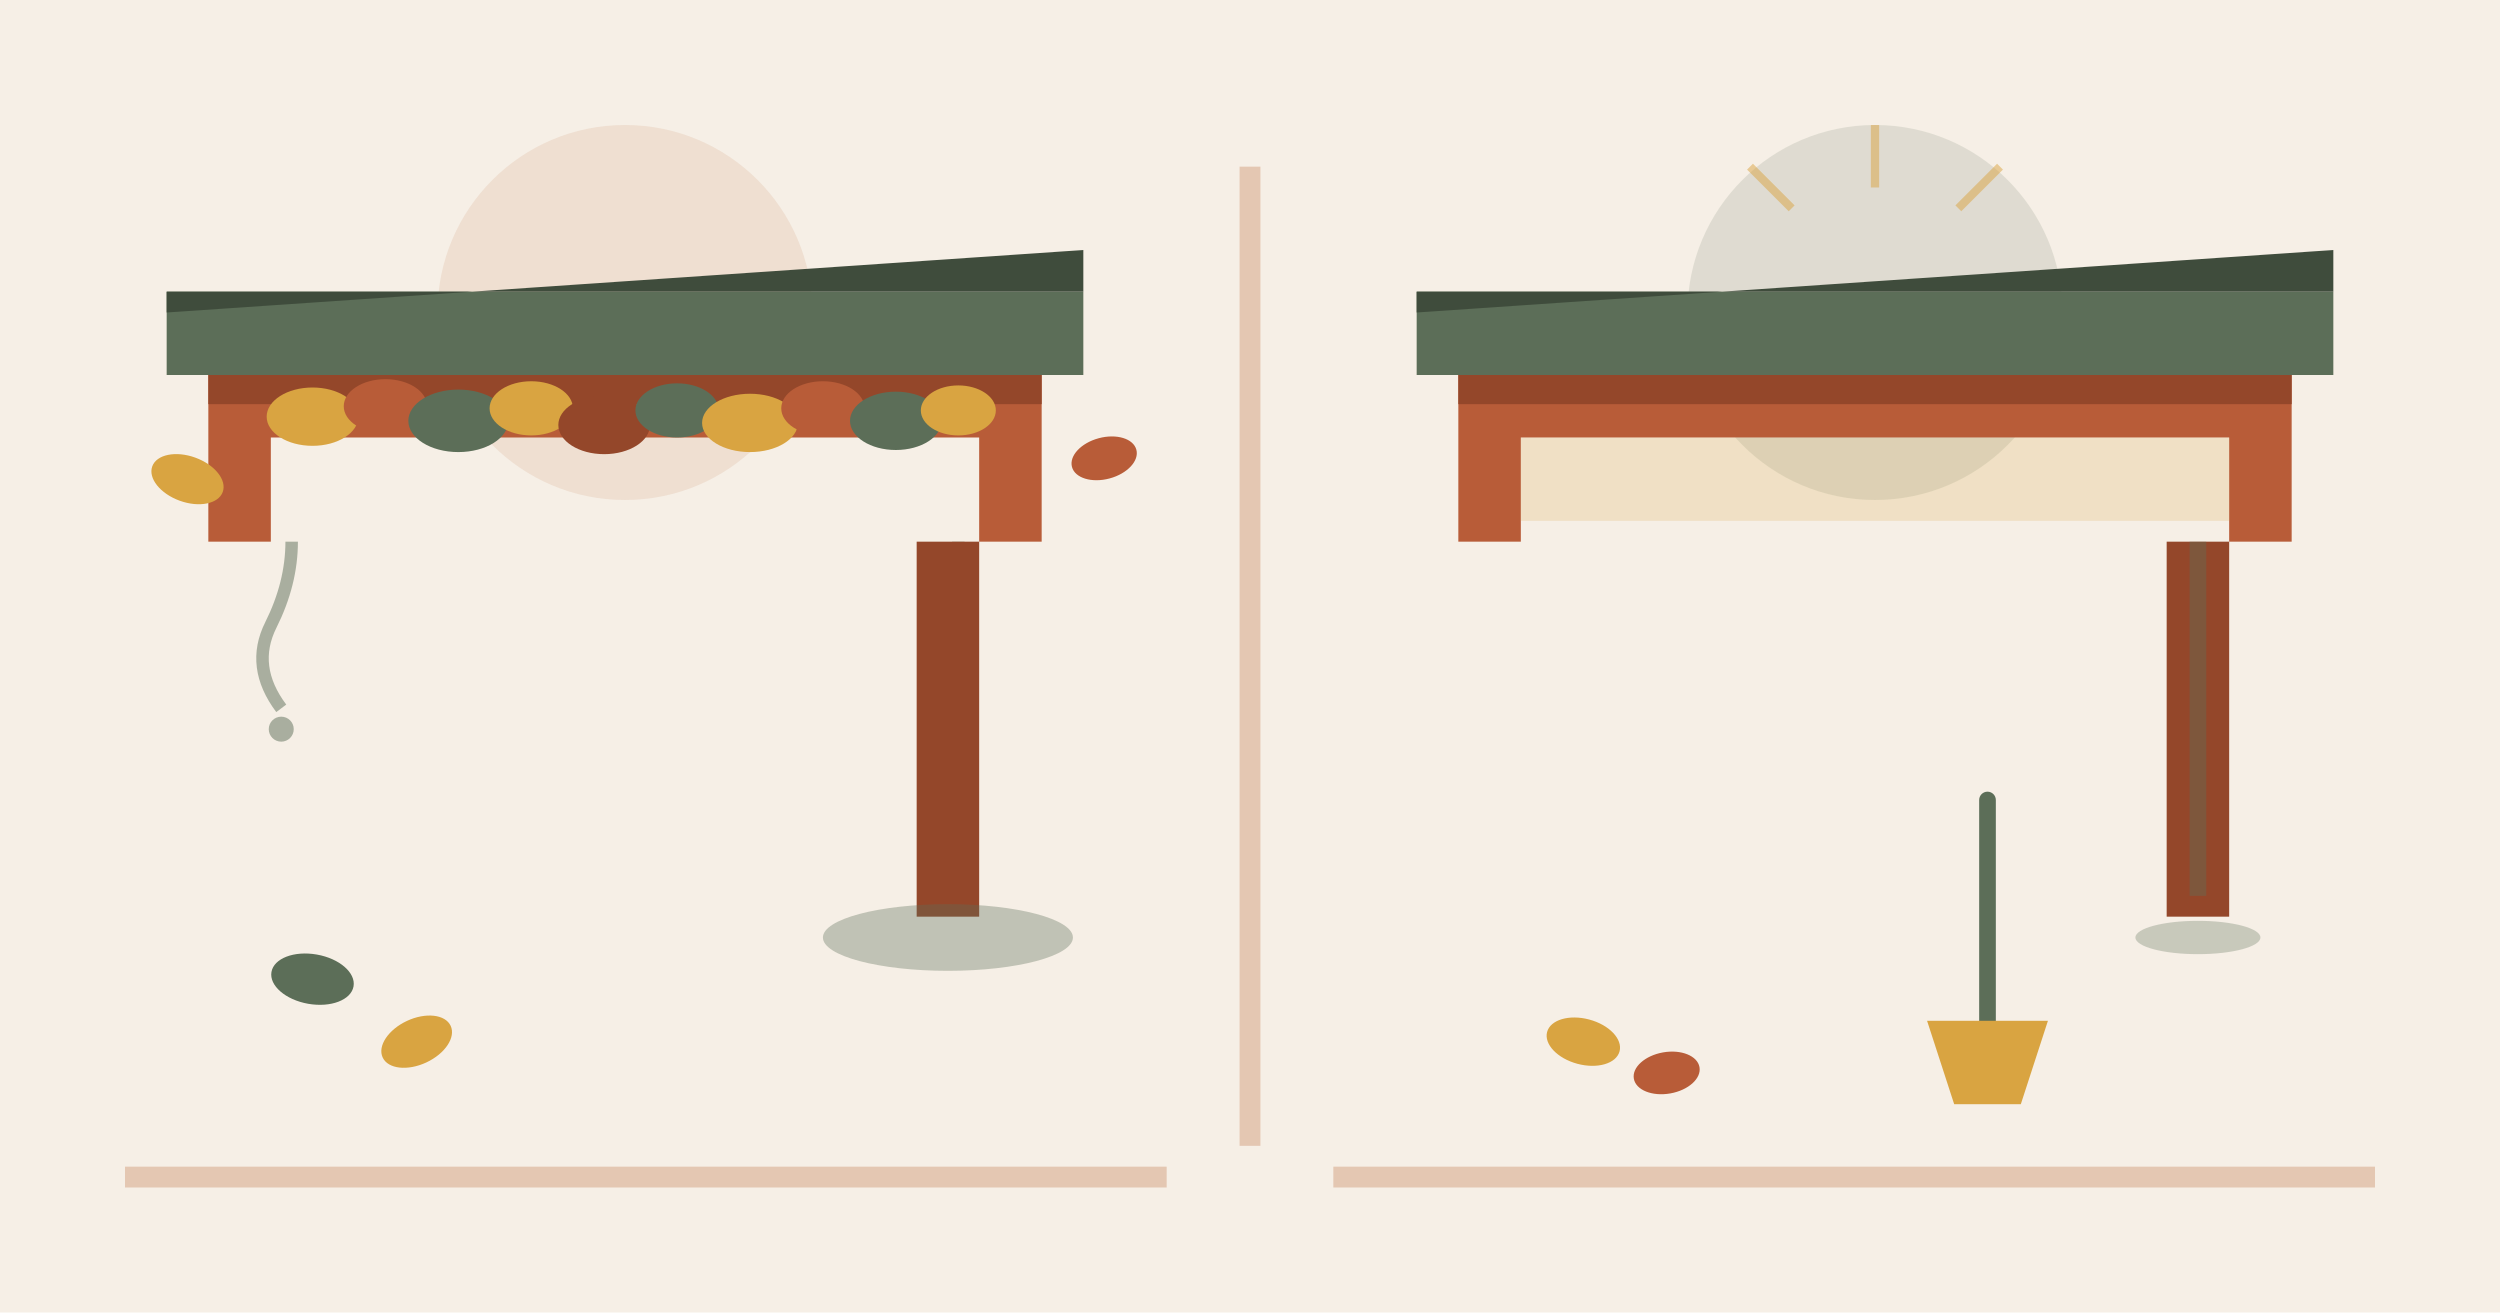
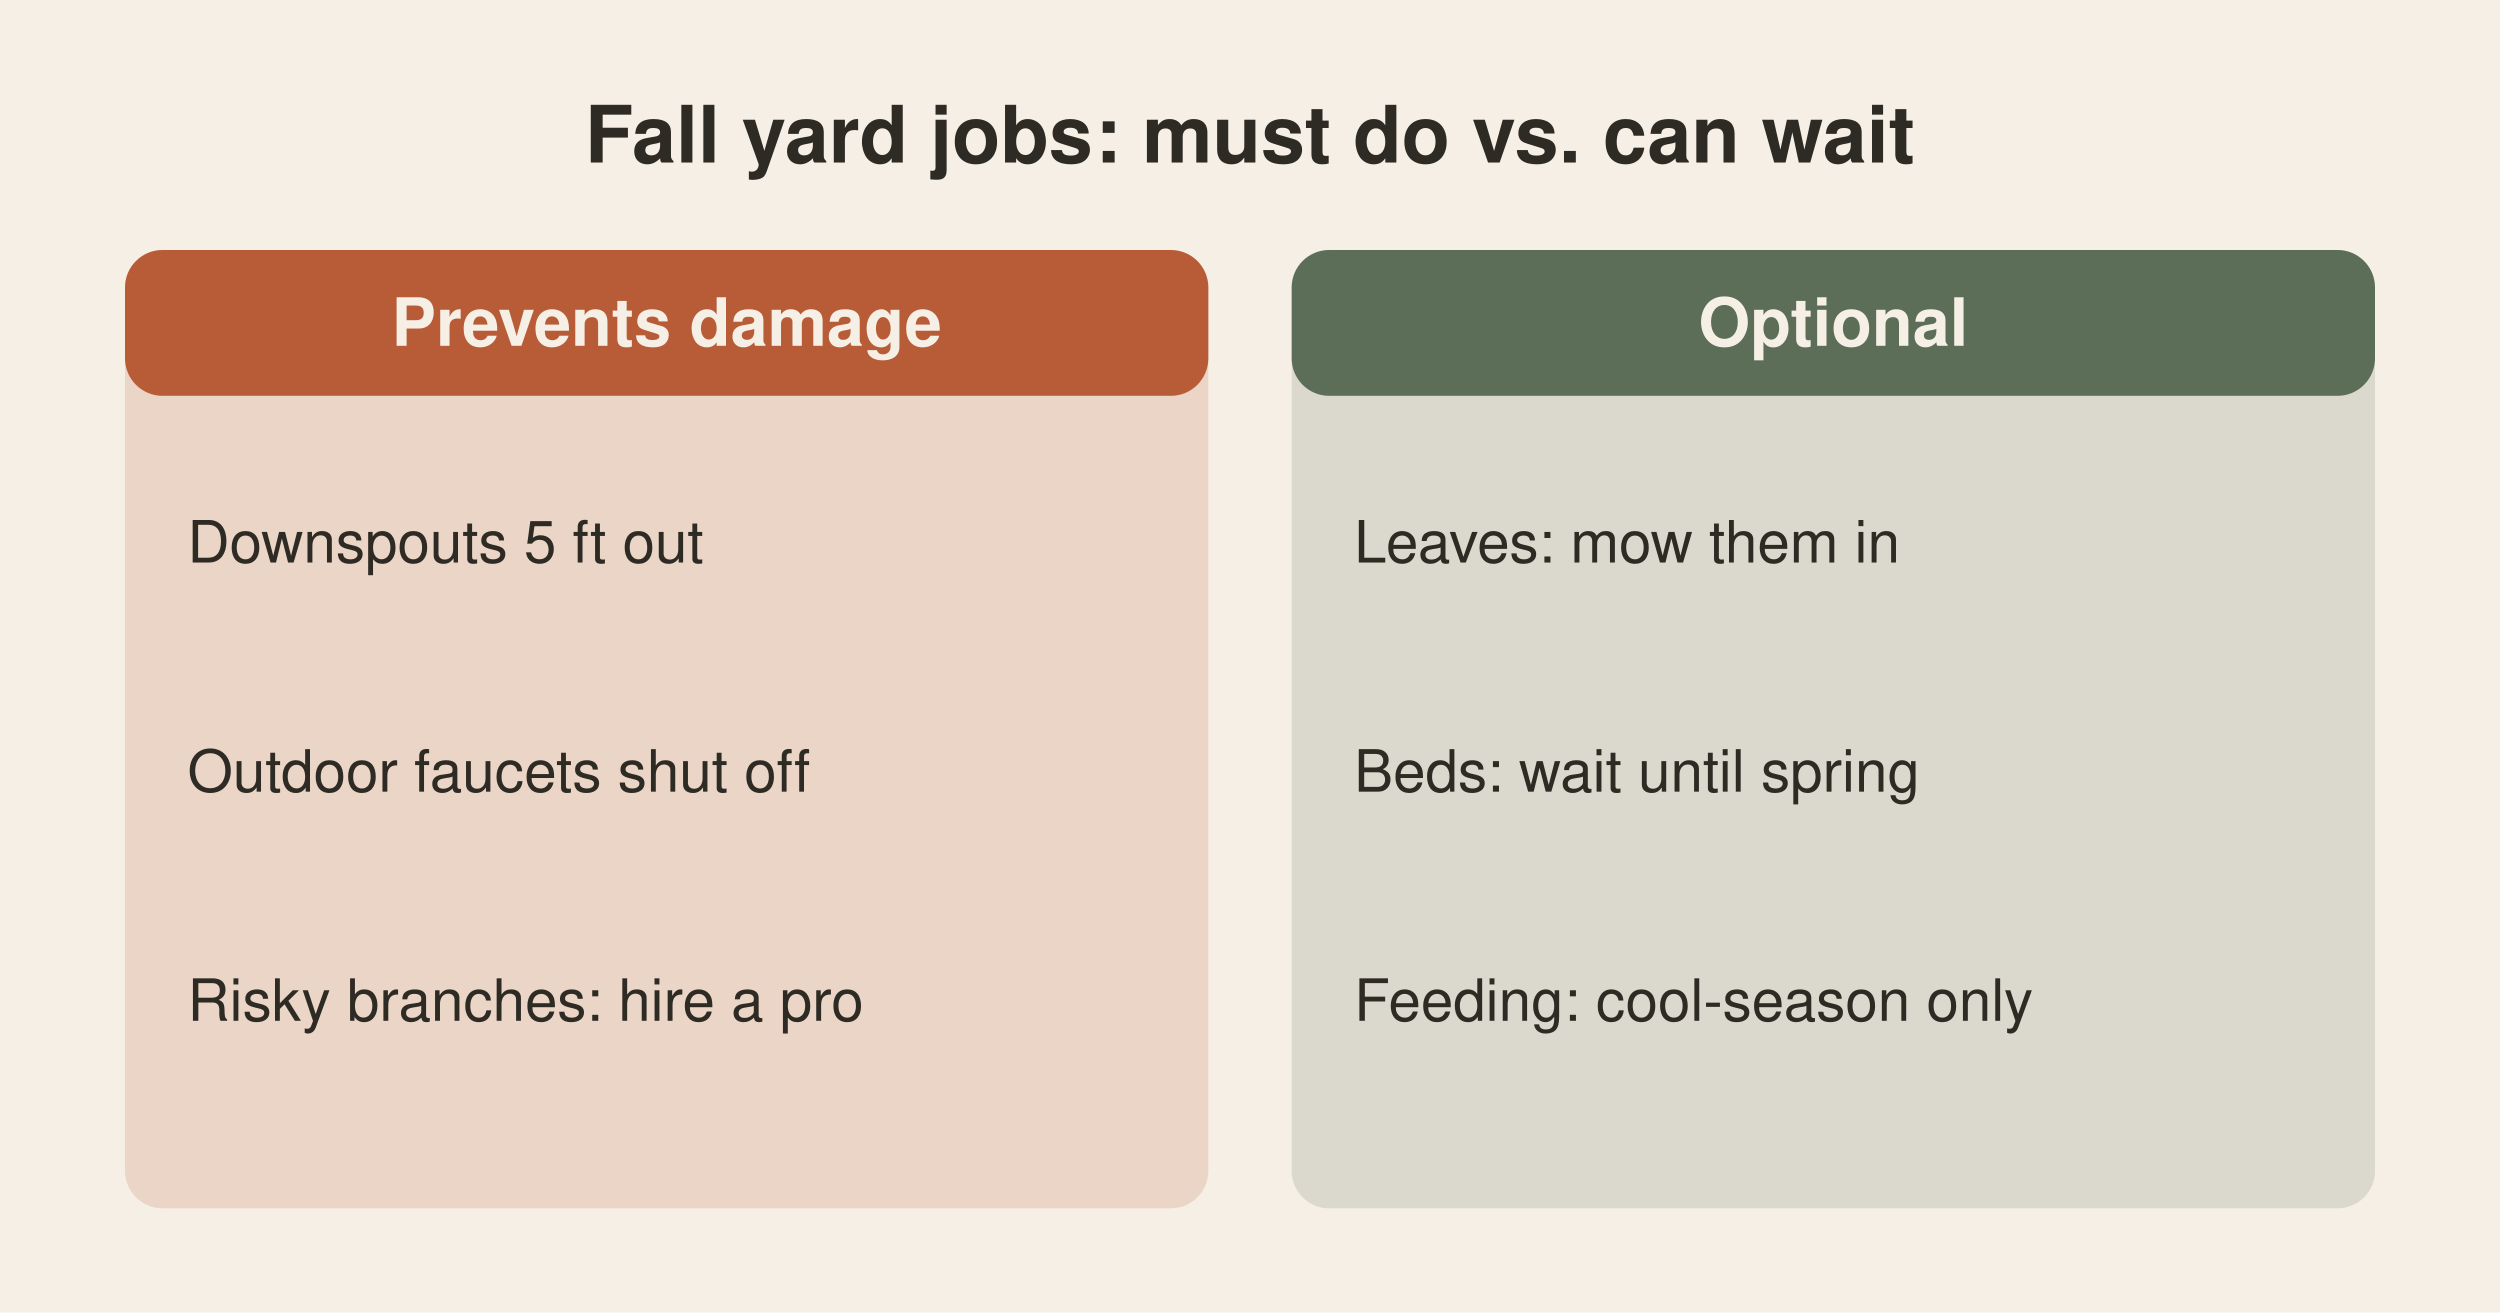
<svg xmlns="http://www.w3.org/2000/svg" viewBox="0 0 1200 630">
-   <rect x="0" y="0" width="1200" height="630" fill="#F6EFE6" />
-   <rect x="595" y="80" width="10" height="470" fill="#E4C7B2" />
-   <g>
-     <circle cx="300" cy="150" r="90" fill="#E4C7B2" opacity="0.4" />
-     <rect x="80" y="140" width="440" height="40" fill="#5C6E58" />
-     <polygon points="80,140 520,140 520,120 80,150" fill="#3F4C3C" />
-     <path d="M100 180 L500 180 L500 260 L470 260 L470 210 L130 210 L130 260 L100 260 Z" fill="#B85C38" />
-     <rect x="100" y="180" width="400" height="14" fill="#94472A" />
-     <g>
-       <ellipse cx="150" cy="200" rx="22" ry="14" fill="#D9A441" />
-       <ellipse cx="185" cy="195" rx="20" ry="13" fill="#B85C38" />
-       <ellipse cx="220" cy="202" rx="24" ry="15" fill="#5C6E58" />
-       <ellipse cx="255" cy="196" rx="20" ry="13" fill="#D9A441" />
-       <ellipse cx="290" cy="204" rx="22" ry="14" fill="#94472A" />
-       <ellipse cx="325" cy="197" rx="20" ry="13" fill="#5C6E58" />
-       <ellipse cx="360" cy="203" rx="23" ry="14" fill="#D9A441" />
-       <ellipse cx="395" cy="196" rx="20" ry="13" fill="#B85C38" />
-       <ellipse cx="430" cy="202" rx="22" ry="14" fill="#5C6E58" />
-       <ellipse cx="460" cy="197" rx="18" ry="12" fill="#D9A441" />
-     </g>
-     <path d="M140 260 Q140 280 130 300 Q120 320 135 340" stroke="#5C6E58" stroke-width="6" fill="none" opacity="0.5" />
-     <circle cx="135" cy="350" r="6" fill="#5C6E58" opacity="0.5" />
-     <path d="M460 260 Q460 280 450 300 Q440 320 455 340" stroke="#5C6E58" stroke-width="6" fill="none" opacity="0.5" />
-     <circle cx="455" cy="350" r="6" fill="#5C6E58" opacity="0.5" />
-     <rect x="440" y="260" width="30" height="180" fill="#94472A" />
-     <ellipse cx="455" cy="450" rx="60" ry="16" fill="#5C6E58" opacity="0.35" />
-     <ellipse cx="90" cy="230" rx="18" ry="11" fill="#D9A441" transform="rotate(20 90 230)" />
-     <ellipse cx="530" cy="220" rx="16" ry="10" fill="#B85C38" transform="rotate(-15 530 220)" />
-     <ellipse cx="150" cy="470" rx="20" ry="12" fill="#5C6E58" transform="rotate(10 150 470)" />
-     <ellipse cx="200" cy="500" rx="18" ry="11" fill="#D9A441" transform="rotate(-25 200 500)" />
+   <rect width="1200" height="630" fill="#F6EFE6" />
+   <text x="600" y="78" font-family="Helvetica, Arial, sans-serif" font-size="38" font-weight="bold" fill="#2E2A24" text-anchor="middle">Fall yard jobs: must do vs. can wait</text>
+   <rect x="60" y="120" width="520" height="460" rx="18" fill="#B85C38" opacity="0.18" />
+   <rect x="620" y="120" width="520" height="460" rx="18" fill="#5C6E58" opacity="0.18" />
+   <rect x="60" y="120" width="520" height="70" rx="18" fill="#B85C38" />
+   <rect x="620" y="120" width="520" height="70" rx="18" fill="#5C6E58" />
+   <g font-family="Helvetica, Arial, sans-serif" fill="#2E2A24">
+     <text x="320" y="166" font-size="32" font-weight="bold" fill="#F6EFE6" text-anchor="middle">Prevents damage</text>
+     <text x="880" y="166" font-size="32" font-weight="bold" fill="#F6EFE6" text-anchor="middle">Optional</text>
+     <text x="90" y="270" font-size="28">Downspouts 5 ft out</text>
+     <text x="90" y="380" font-size="28">Outdoor faucets shut off</text>
+     <text x="90" y="490" font-size="28">Risky branches: hire a pro</text>
+     <text x="650" y="270" font-size="28">Leaves: mow them in</text>
+     <text x="650" y="380" font-size="28">Beds: wait until spring</text>
+     <text x="650" y="490" font-size="28">Feeding: cool-season only</text>
  </g>
-   <g>
-     <circle cx="900" cy="150" r="90" fill="#5C6E58" opacity="0.15" />
-     <rect x="680" y="140" width="440" height="40" fill="#5C6E58" />
-     <polygon points="680,140 1120,140 1120,120 680,150" fill="#3F4C3C" />
-     <path d="M700 180 L1100 180 L1100 260 L1070 260 L1070 210 L730 210 L730 260 L700 260 Z" fill="#B85C38" />
-     <rect x="700" y="180" width="400" height="14" fill="#94472A" />
-     <path d="M730 210 L1070 210 L1070 250 L730 250 Z" fill="#D9A441" opacity="0.2" />
-     <rect x="1040" y="260" width="30" height="180" fill="#94472A" />
-     <path d="M1055 260 L1055 430" stroke="#5C6E58" stroke-width="8" opacity="0.4" />
-     <ellipse cx="1055" cy="450" rx="30" ry="8" fill="#5C6E58" opacity="0.3" />
-     <ellipse cx="760" cy="500" rx="18" ry="11" fill="#D9A441" transform="rotate(15 760 500)" />
-     <ellipse cx="800" cy="515" rx="16" ry="10" fill="#B85C38" transform="rotate(-10 800 515)" />
-     <g transform="translate(950,380)">
-       <rect x="0" y="0" width="8" height="120" rx="4" fill="#5C6E58" />
-       <path d="M-25 110 L33 110 L20 150 L-12 150 Z" fill="#D9A441" />
-     </g>
-     <g stroke="#D9A441" stroke-width="4" opacity="0.5">
-       <line x1="900" y1="60" x2="900" y2="90" />
-       <line x1="840" y1="80" x2="860" y2="100" />
-       <line x1="960" y1="80" x2="940" y2="100" />
-     </g>
-   </g>
-   <rect x="60" y="560" width="500" height="10" fill="#E4C7B2" />
-   <rect x="640" y="560" width="500" height="10" fill="#E4C7B2" />
</svg>
